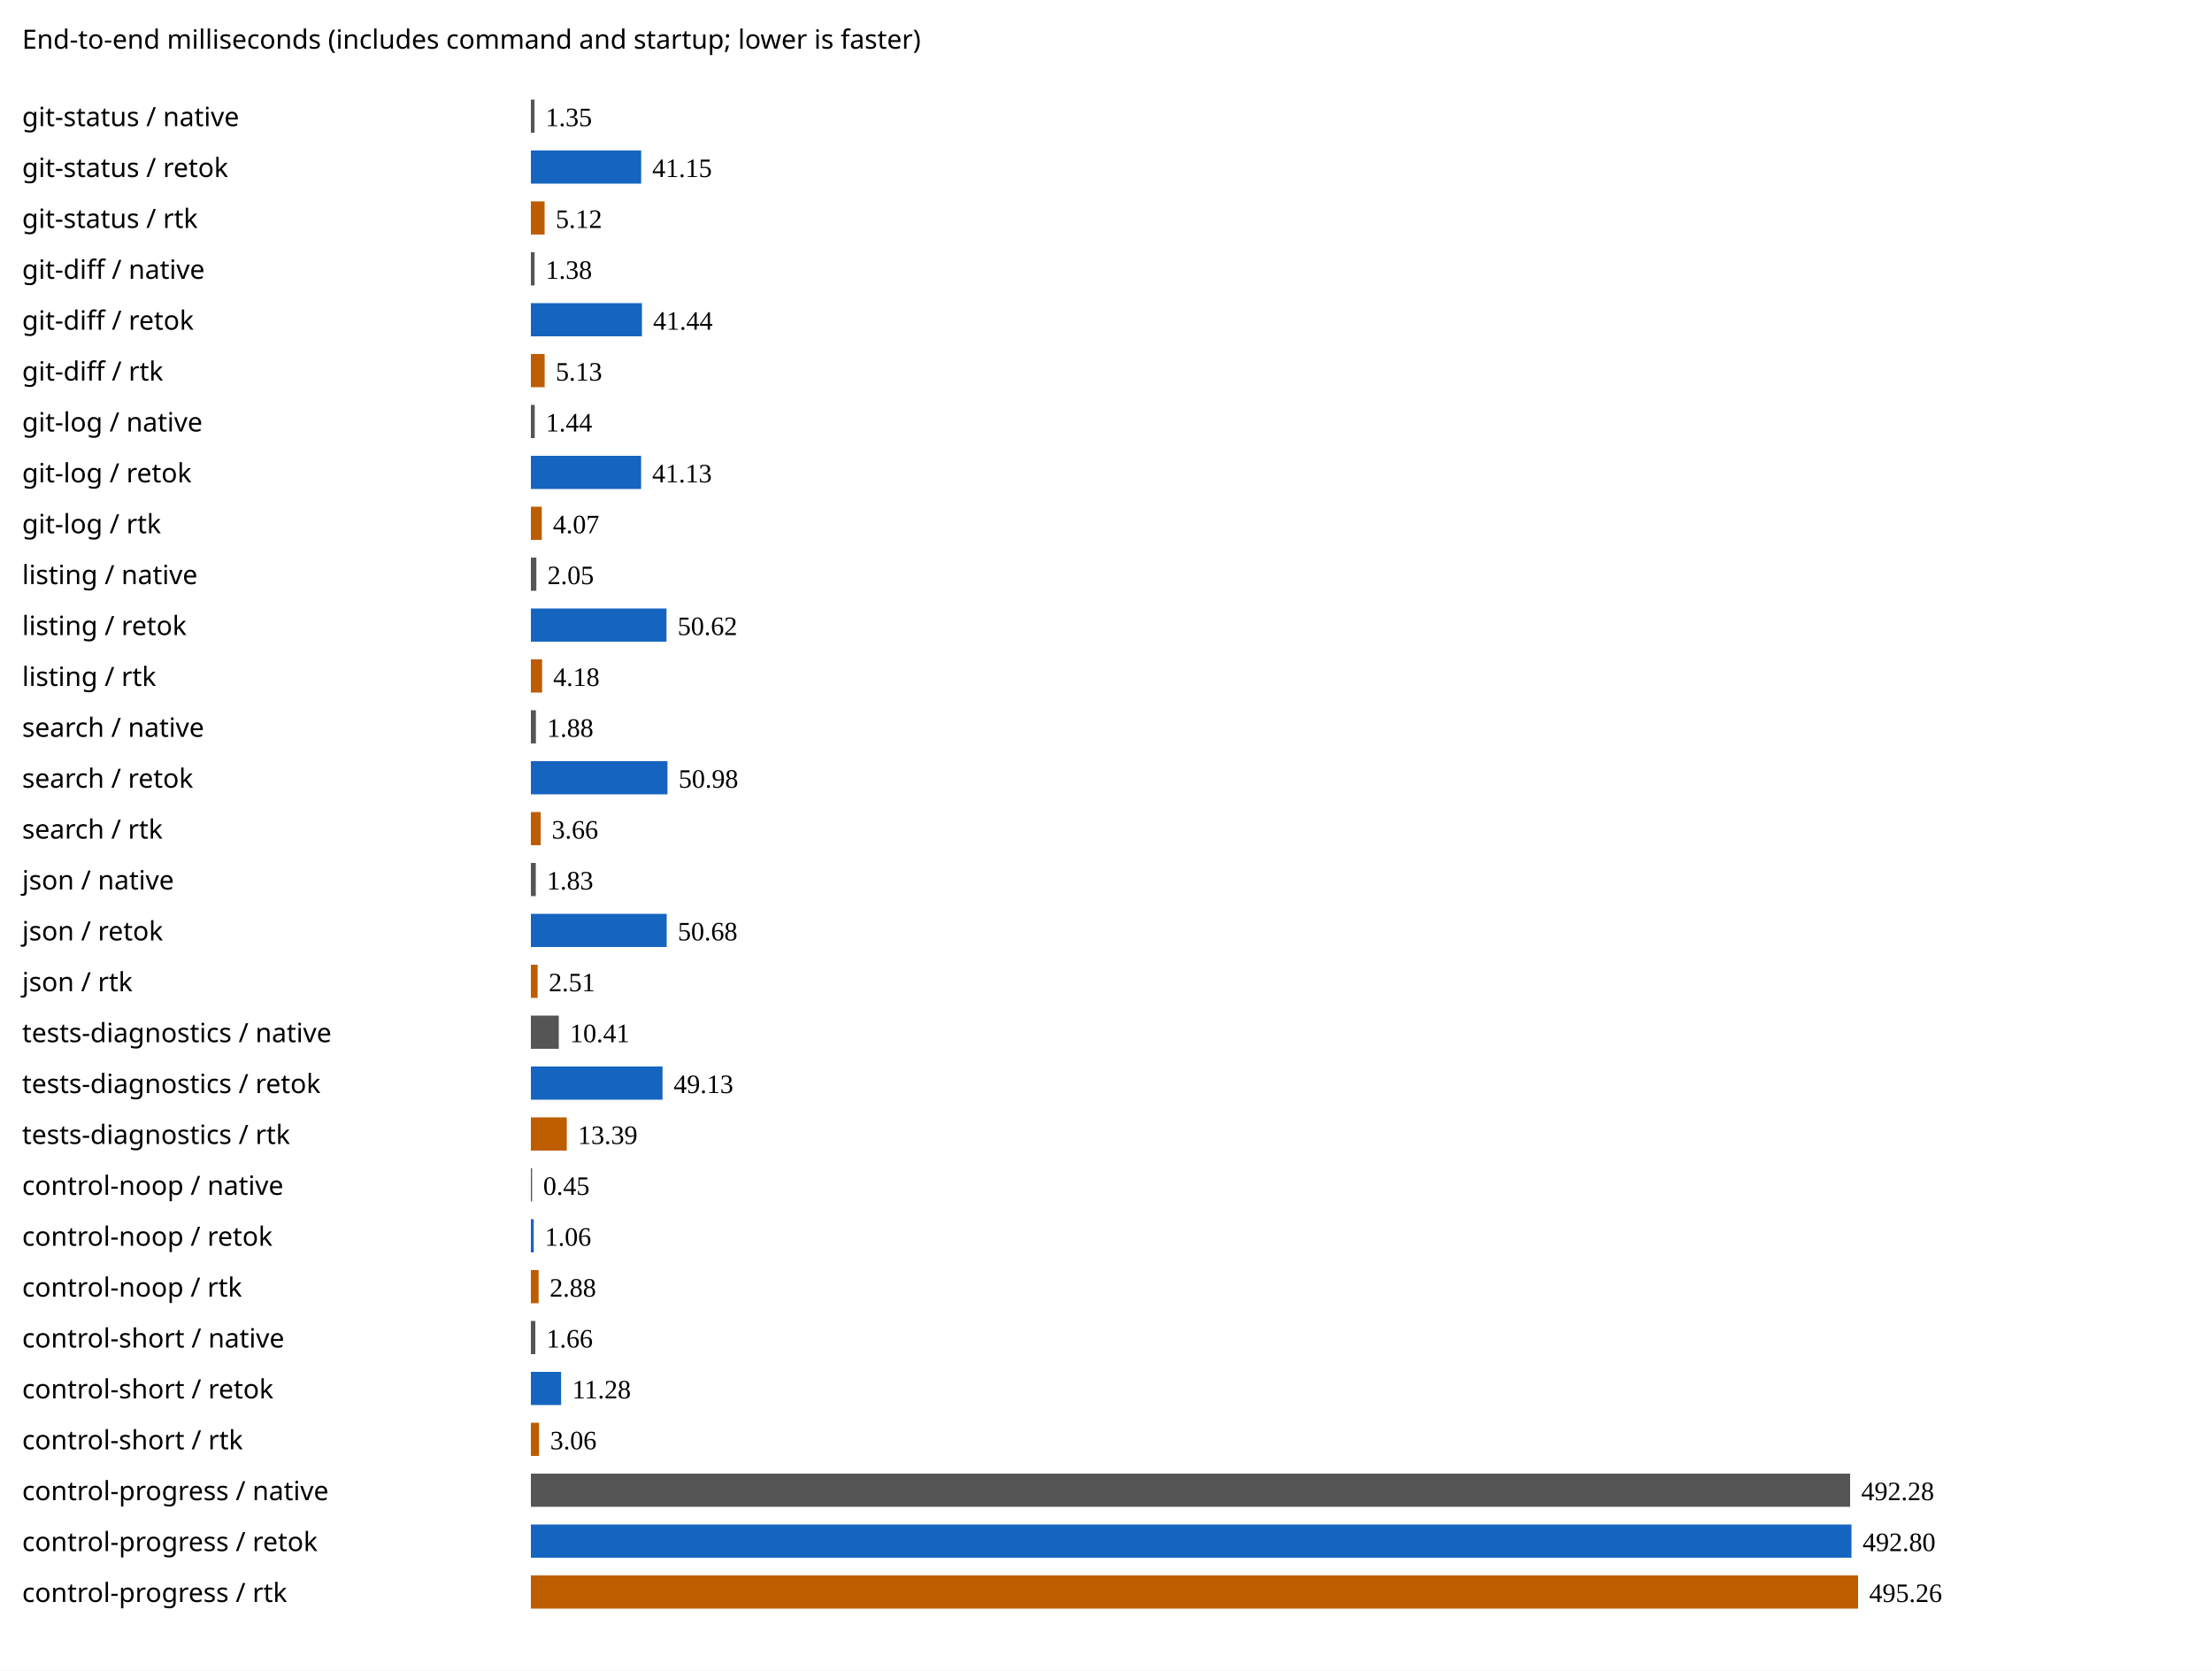
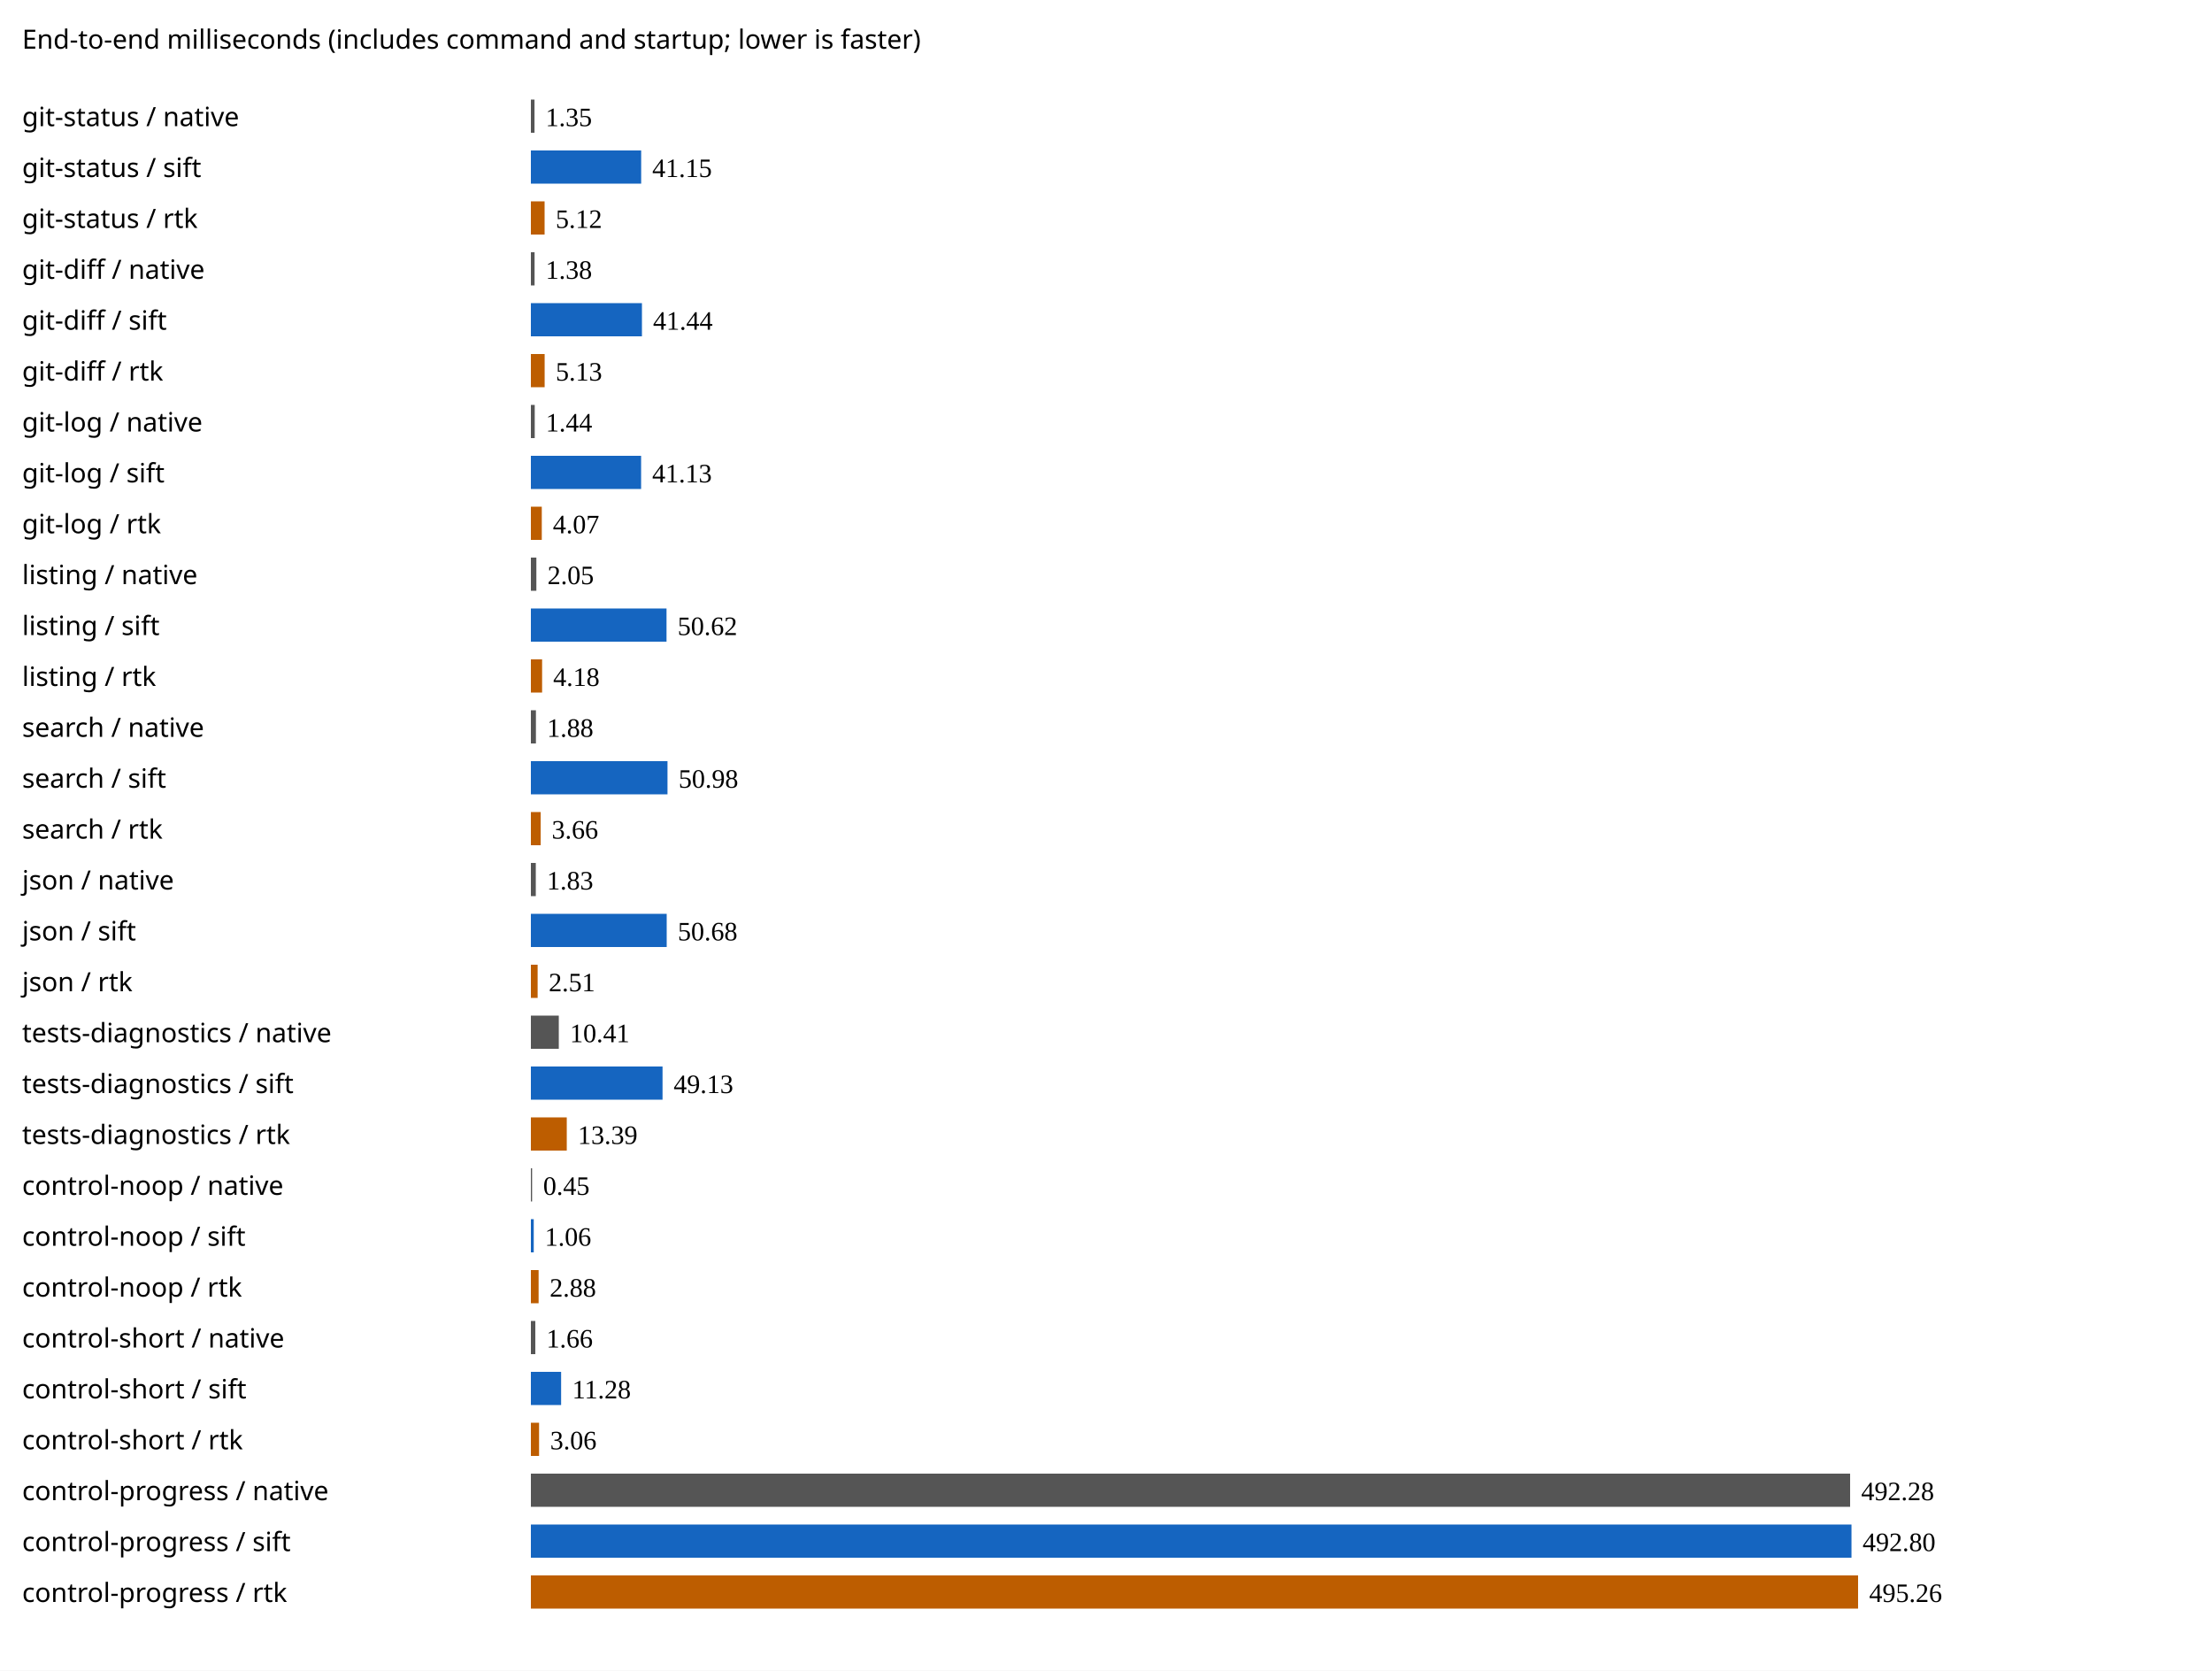
<svg xmlns="http://www.w3.org/2000/svg" width="1000" height="755" role="img" aria-label="End-to-end milliseconds (includes command and startup; lower is faster)">
  <rect width="100%" height="100%" fill="white" />
  <text x="10" y="22" font-family="sans-serif">End-to-end milliseconds (includes command and startup; lower is faster)</text>
  <text x="10" y="57" font-size="12" font-family="sans-serif">git-status / native</text>
  <rect x="240" y="45" height="15" width="1.64" fill="#555" />
  <text x="246.64" y="57" font-size="12">1.35</text>
-   <text x="10" y="80" font-size="12" font-family="sans-serif">git-status / retok</text>
+   <text x="10" y="80" font-size="12" font-family="sans-serif">git-status / sift</text>
  <rect x="240" y="68" height="15" width="49.86" fill="#1565c0" />
  <text x="294.86" y="80" font-size="12">41.15</text>
  <text x="10" y="103" font-size="12" font-family="sans-serif">git-status / rtk</text>
  <rect x="240" y="91" height="15" width="6.20" fill="#bd5d00" />
  <text x="251.20" y="103" font-size="12">5.12</text>
  <text x="10" y="126" font-size="12" font-family="sans-serif">git-diff / native</text>
  <rect x="240" y="114" height="15" width="1.67" fill="#555" />
  <text x="246.67" y="126" font-size="12">1.38</text>
-   <text x="10" y="149" font-size="12" font-family="sans-serif">git-diff / retok</text>
+   <text x="10" y="149" font-size="12" font-family="sans-serif">git-diff / sift</text>
  <rect x="240" y="137" height="15" width="50.21" fill="#1565c0" />
  <text x="295.21" y="149" font-size="12">41.44</text>
  <text x="10" y="172" font-size="12" font-family="sans-serif">git-diff / rtk</text>
  <rect x="240" y="160" height="15" width="6.22" fill="#bd5d00" />
  <text x="251.22" y="172" font-size="12">5.13</text>
  <text x="10" y="195" font-size="12" font-family="sans-serif">git-log / native</text>
  <rect x="240" y="183" height="15" width="1.74" fill="#555" />
  <text x="246.74" y="195" font-size="12">1.44</text>
-   <text x="10" y="218" font-size="12" font-family="sans-serif">git-log / retok</text>
+   <text x="10" y="218" font-size="12" font-family="sans-serif">git-log / sift</text>
  <rect x="240" y="206" height="15" width="49.83" fill="#1565c0" />
  <text x="294.83" y="218" font-size="12">41.13</text>
  <text x="10" y="241" font-size="12" font-family="sans-serif">git-log / rtk</text>
  <rect x="240" y="229" height="15" width="4.93" fill="#bd5d00" />
  <text x="249.93" y="241" font-size="12">4.07</text>
  <text x="10" y="264" font-size="12" font-family="sans-serif">listing / native</text>
  <rect x="240" y="252" height="15" width="2.48" fill="#555" />
  <text x="247.48" y="264" font-size="12">2.05</text>
-   <text x="10" y="287" font-size="12" font-family="sans-serif">listing / retok</text>
+   <text x="10" y="287" font-size="12" font-family="sans-serif">listing / sift</text>
  <rect x="240" y="275" height="15" width="61.32" fill="#1565c0" />
  <text x="306.32" y="287" font-size="12">50.62</text>
  <text x="10" y="310" font-size="12" font-family="sans-serif">listing / rtk</text>
  <rect x="240" y="298" height="15" width="5.07" fill="#bd5d00" />
  <text x="250.07" y="310" font-size="12">4.18</text>
  <text x="10" y="333" font-size="12" font-family="sans-serif">search / native</text>
  <rect x="240" y="321" height="15" width="2.28" fill="#555" />
  <text x="247.28" y="333" font-size="12">1.88</text>
-   <text x="10" y="356" font-size="12" font-family="sans-serif">search / retok</text>
+   <text x="10" y="356" font-size="12" font-family="sans-serif">search / sift</text>
  <rect x="240" y="344" height="15" width="61.76" fill="#1565c0" />
  <text x="306.76" y="356" font-size="12">50.98</text>
  <text x="10" y="379" font-size="12" font-family="sans-serif">search / rtk</text>
  <rect x="240" y="367" height="15" width="4.43" fill="#bd5d00" />
  <text x="249.43" y="379" font-size="12">3.66</text>
  <text x="10" y="402" font-size="12" font-family="sans-serif">json / native</text>
  <rect x="240" y="390" height="15" width="2.22" fill="#555" />
  <text x="247.22" y="402" font-size="12">1.83</text>
-   <text x="10" y="425" font-size="12" font-family="sans-serif">json / retok</text>
+   <text x="10" y="425" font-size="12" font-family="sans-serif">json / sift</text>
  <rect x="240" y="413" height="15" width="61.40" fill="#1565c0" />
  <text x="306.40" y="425" font-size="12">50.68</text>
  <text x="10" y="448" font-size="12" font-family="sans-serif">json / rtk</text>
  <rect x="240" y="436" height="15" width="3.05" fill="#bd5d00" />
  <text x="248.05" y="448" font-size="12">2.51</text>
  <text x="10" y="471" font-size="12" font-family="sans-serif">tests-diagnostics / native</text>
  <rect x="240" y="459" height="15" width="12.62" fill="#555" />
  <text x="257.62" y="471" font-size="12">10.41</text>
-   <text x="10" y="494" font-size="12" font-family="sans-serif">tests-diagnostics / retok</text>
+   <text x="10" y="494" font-size="12" font-family="sans-serif">tests-diagnostics / sift</text>
  <rect x="240" y="482" height="15" width="59.52" fill="#1565c0" />
  <text x="304.52" y="494" font-size="12">49.13</text>
  <text x="10" y="517" font-size="12" font-family="sans-serif">tests-diagnostics / rtk</text>
  <rect x="240" y="505" height="15" width="16.22" fill="#bd5d00" />
  <text x="261.22" y="517" font-size="12">13.39</text>
  <text x="10" y="540" font-size="12" font-family="sans-serif">control-noop / native</text>
  <rect x="240" y="528" height="15" width="0.55" fill="#555" />
  <text x="245.55" y="540" font-size="12">0.45</text>
-   <text x="10" y="563" font-size="12" font-family="sans-serif">control-noop / retok</text>
+   <text x="10" y="563" font-size="12" font-family="sans-serif">control-noop / sift</text>
  <rect x="240" y="551" height="15" width="1.29" fill="#1565c0" />
  <text x="246.29" y="563" font-size="12">1.06</text>
  <text x="10" y="586" font-size="12" font-family="sans-serif">control-noop / rtk</text>
  <rect x="240" y="574" height="15" width="3.49" fill="#bd5d00" />
  <text x="248.49" y="586" font-size="12">2.88</text>
  <text x="10" y="609" font-size="12" font-family="sans-serif">control-short / native</text>
  <rect x="240" y="597" height="15" width="2.01" fill="#555" />
  <text x="247.01" y="609" font-size="12">1.66</text>
-   <text x="10" y="632" font-size="12" font-family="sans-serif">control-short / retok</text>
+   <text x="10" y="632" font-size="12" font-family="sans-serif">control-short / sift</text>
  <rect x="240" y="620" height="15" width="13.67" fill="#1565c0" />
  <text x="258.67" y="632" font-size="12">11.28</text>
  <text x="10" y="655" font-size="12" font-family="sans-serif">control-short / rtk</text>
  <rect x="240" y="643" height="15" width="3.70" fill="#bd5d00" />
  <text x="248.70" y="655" font-size="12">3.06</text>
  <text x="10" y="678" font-size="12" font-family="sans-serif">control-progress / native</text>
  <rect x="240" y="666" height="15" width="596.40" fill="#555" />
  <text x="841.40" y="678" font-size="12">492.28</text>
-   <text x="10" y="701" font-size="12" font-family="sans-serif">control-progress / retok</text>
+   <text x="10" y="701" font-size="12" font-family="sans-serif">control-progress / sift</text>
  <rect x="240" y="689" height="15" width="597.02" fill="#1565c0" />
  <text x="842.02" y="701" font-size="12">492.80</text>
  <text x="10" y="724" font-size="12" font-family="sans-serif">control-progress / rtk</text>
  <rect x="240" y="712" height="15" width="600.00" fill="#bd5d00" />
  <text x="845.00" y="724" font-size="12">495.26</text>
</svg>
